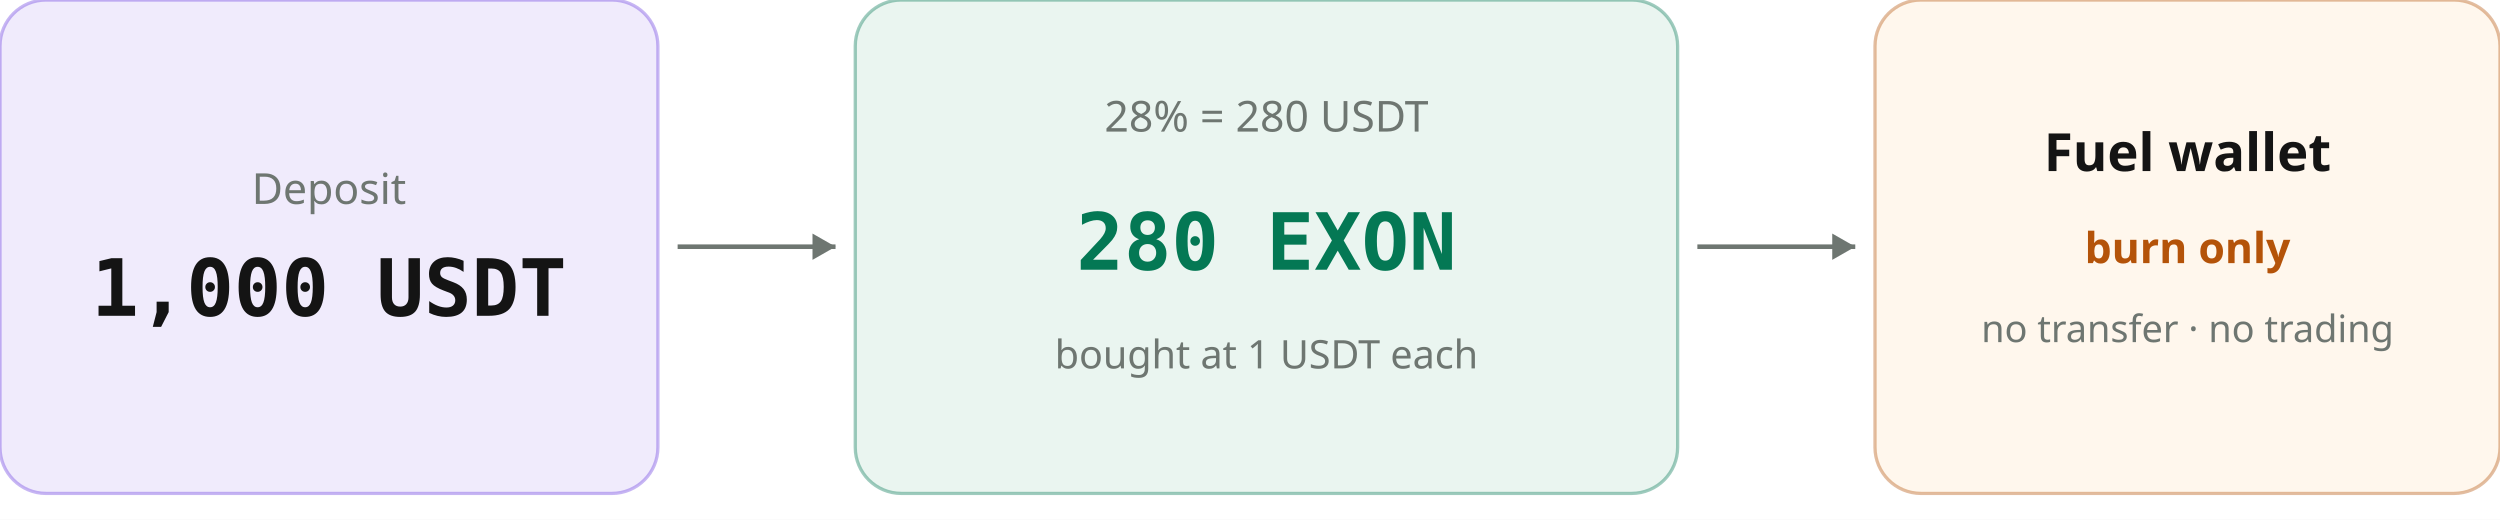
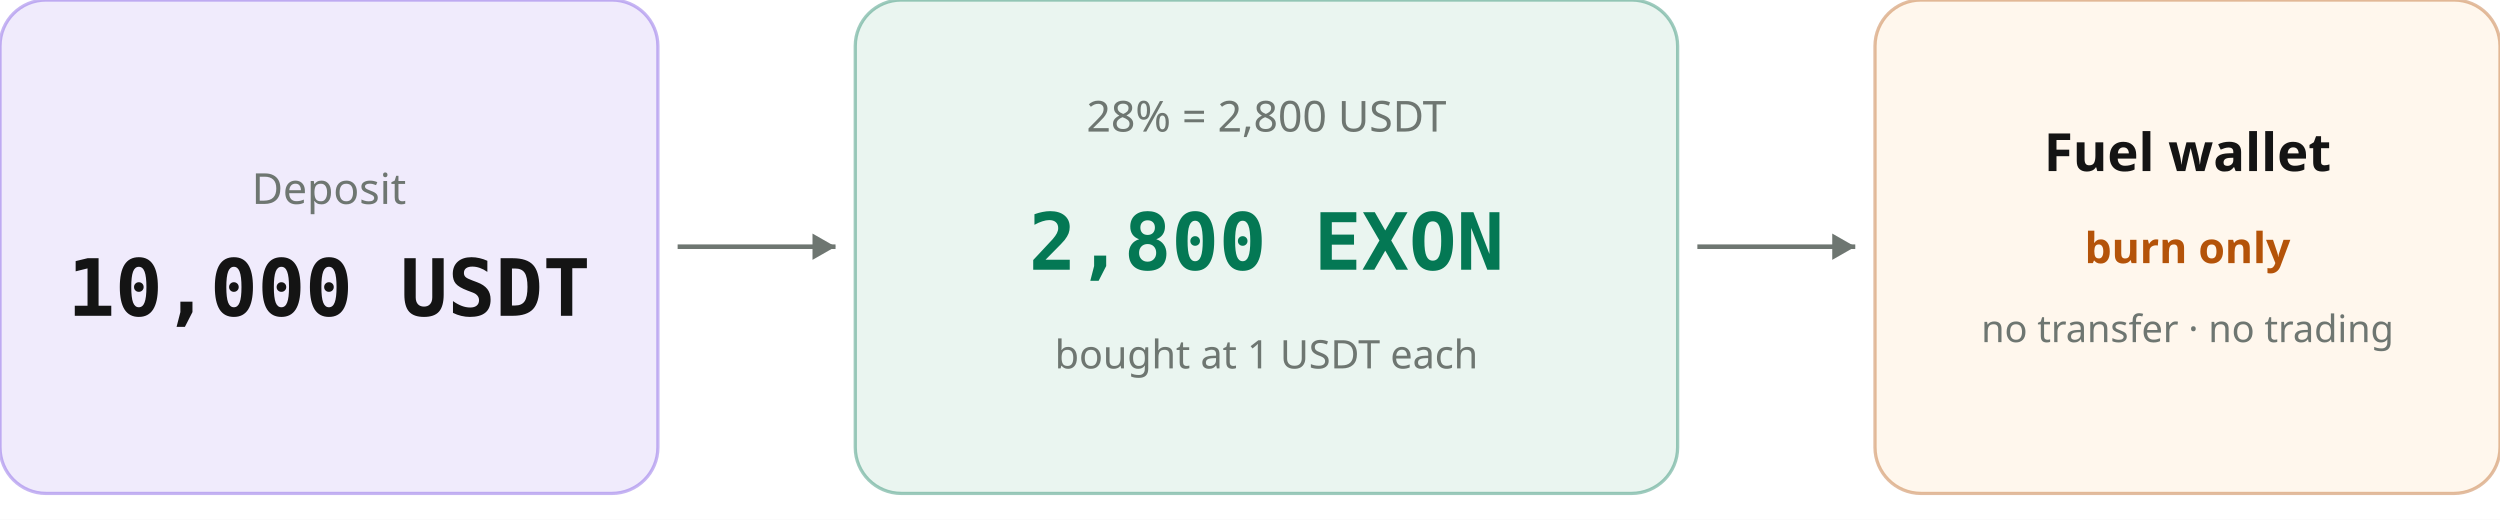
<svg xmlns="http://www.w3.org/2000/svg" viewBox="0 0 760 158" width="760" height="158" style="display:block;background:#FFFFFF">
  <rect width="760" height="158" fill="#FFFFFF" />
  <rect x="0" y="0" width="200" height="150" rx="14" fill="#F0EBFC" stroke="#6D3FE0" stroke-opacity=".38" />
  <text x="100" y="62" font-size="13" fill="#6E7671" font-family="'PingFang SC','Hiragino Sans GB','Noto Sans SC',sans-serif" text-anchor="middle" font-weight="400" letter-spacing="0">Deposit</text>
-   <text x="100" y="96" font-size="24" fill="#141414" font-family="'JetBrains Mono','SF Mono',Menlo,monospace" text-anchor="middle" font-weight="700" letter-spacing="0">1,000 USDT</text>
+   <text x="100" y="96" font-size="24" fill="#141414" font-family="'JetBrains Mono','SF Mono',Menlo,monospace" text-anchor="middle" font-weight="700" letter-spacing="0">10,000 USDT</text>
  <line x1="206" y1="75" x2="254" y2="75" stroke="#6E7671" stroke-width="1.4" />
  <path d="M254,75 l-7,-4 v8 z" fill="#6E7671" />
  <rect x="260" y="0" width="250" height="150" rx="14" fill="#EAF5F0" stroke="#047854" stroke-opacity=".38" />
-   <text x="385" y="40" font-size="13" fill="#6E7671" font-family="'PingFang SC','Hiragino Sans GB','Noto Sans SC',sans-serif" text-anchor="middle" font-weight="400" letter-spacing="0">28% = 280 USDT</text>
-   <text x="385" y="82" font-size="24" fill="#047854" font-family="'JetBrains Mono','SF Mono',Menlo,monospace" text-anchor="middle" font-weight="700" letter-spacing="0">280 EXON</text>
+   <text x="385" y="40" font-size="13" fill="#6E7671" font-family="'PingFang SC','Hiragino Sans GB','Noto Sans SC',sans-serif" text-anchor="middle" font-weight="400" letter-spacing="0">28% = 2,800 USDT</text>
+   <text x="385" y="82" font-size="24" fill="#047854" font-family="'JetBrains Mono','SF Mono',Menlo,monospace" text-anchor="middle" font-weight="700" letter-spacing="0">2,800 EXON</text>
  <text x="385" y="112" font-size="12" fill="#6E7671" font-family="'PingFang SC','Hiragino Sans GB','Noto Sans SC',sans-serif" text-anchor="middle" font-weight="400" letter-spacing="0">bought at 1 USDT each</text>
  <line x1="516" y1="75" x2="564" y2="75" stroke="#6E7671" stroke-width="1.4" />
  <path d="M564,75 l-7,-4 v8 z" fill="#6E7671" />
  <rect x="570" y="0" width="190" height="150" rx="14" fill="#FFF7ED" stroke="#B45309" stroke-opacity=".38" />
  <text x="665" y="52" font-size="16" fill="#141414" font-family="'PingFang SC','Hiragino Sans GB','Noto Sans SC',sans-serif" text-anchor="middle" font-weight="700" letter-spacing="0">Fuel wallet</text>
  <text x="665" y="80" font-size="13" fill="#B45309" font-family="'PingFang SC','Hiragino Sans GB','Noto Sans SC',sans-serif" text-anchor="middle" font-weight="600" letter-spacing="0">burn only</text>
  <text x="665" y="104" font-size="11.5" fill="#6E7671" font-family="'PingFang SC','Hiragino Sans GB','Noto Sans SC',sans-serif" text-anchor="middle" font-weight="400" letter-spacing="0">no transfer · no trading</text>
</svg>
